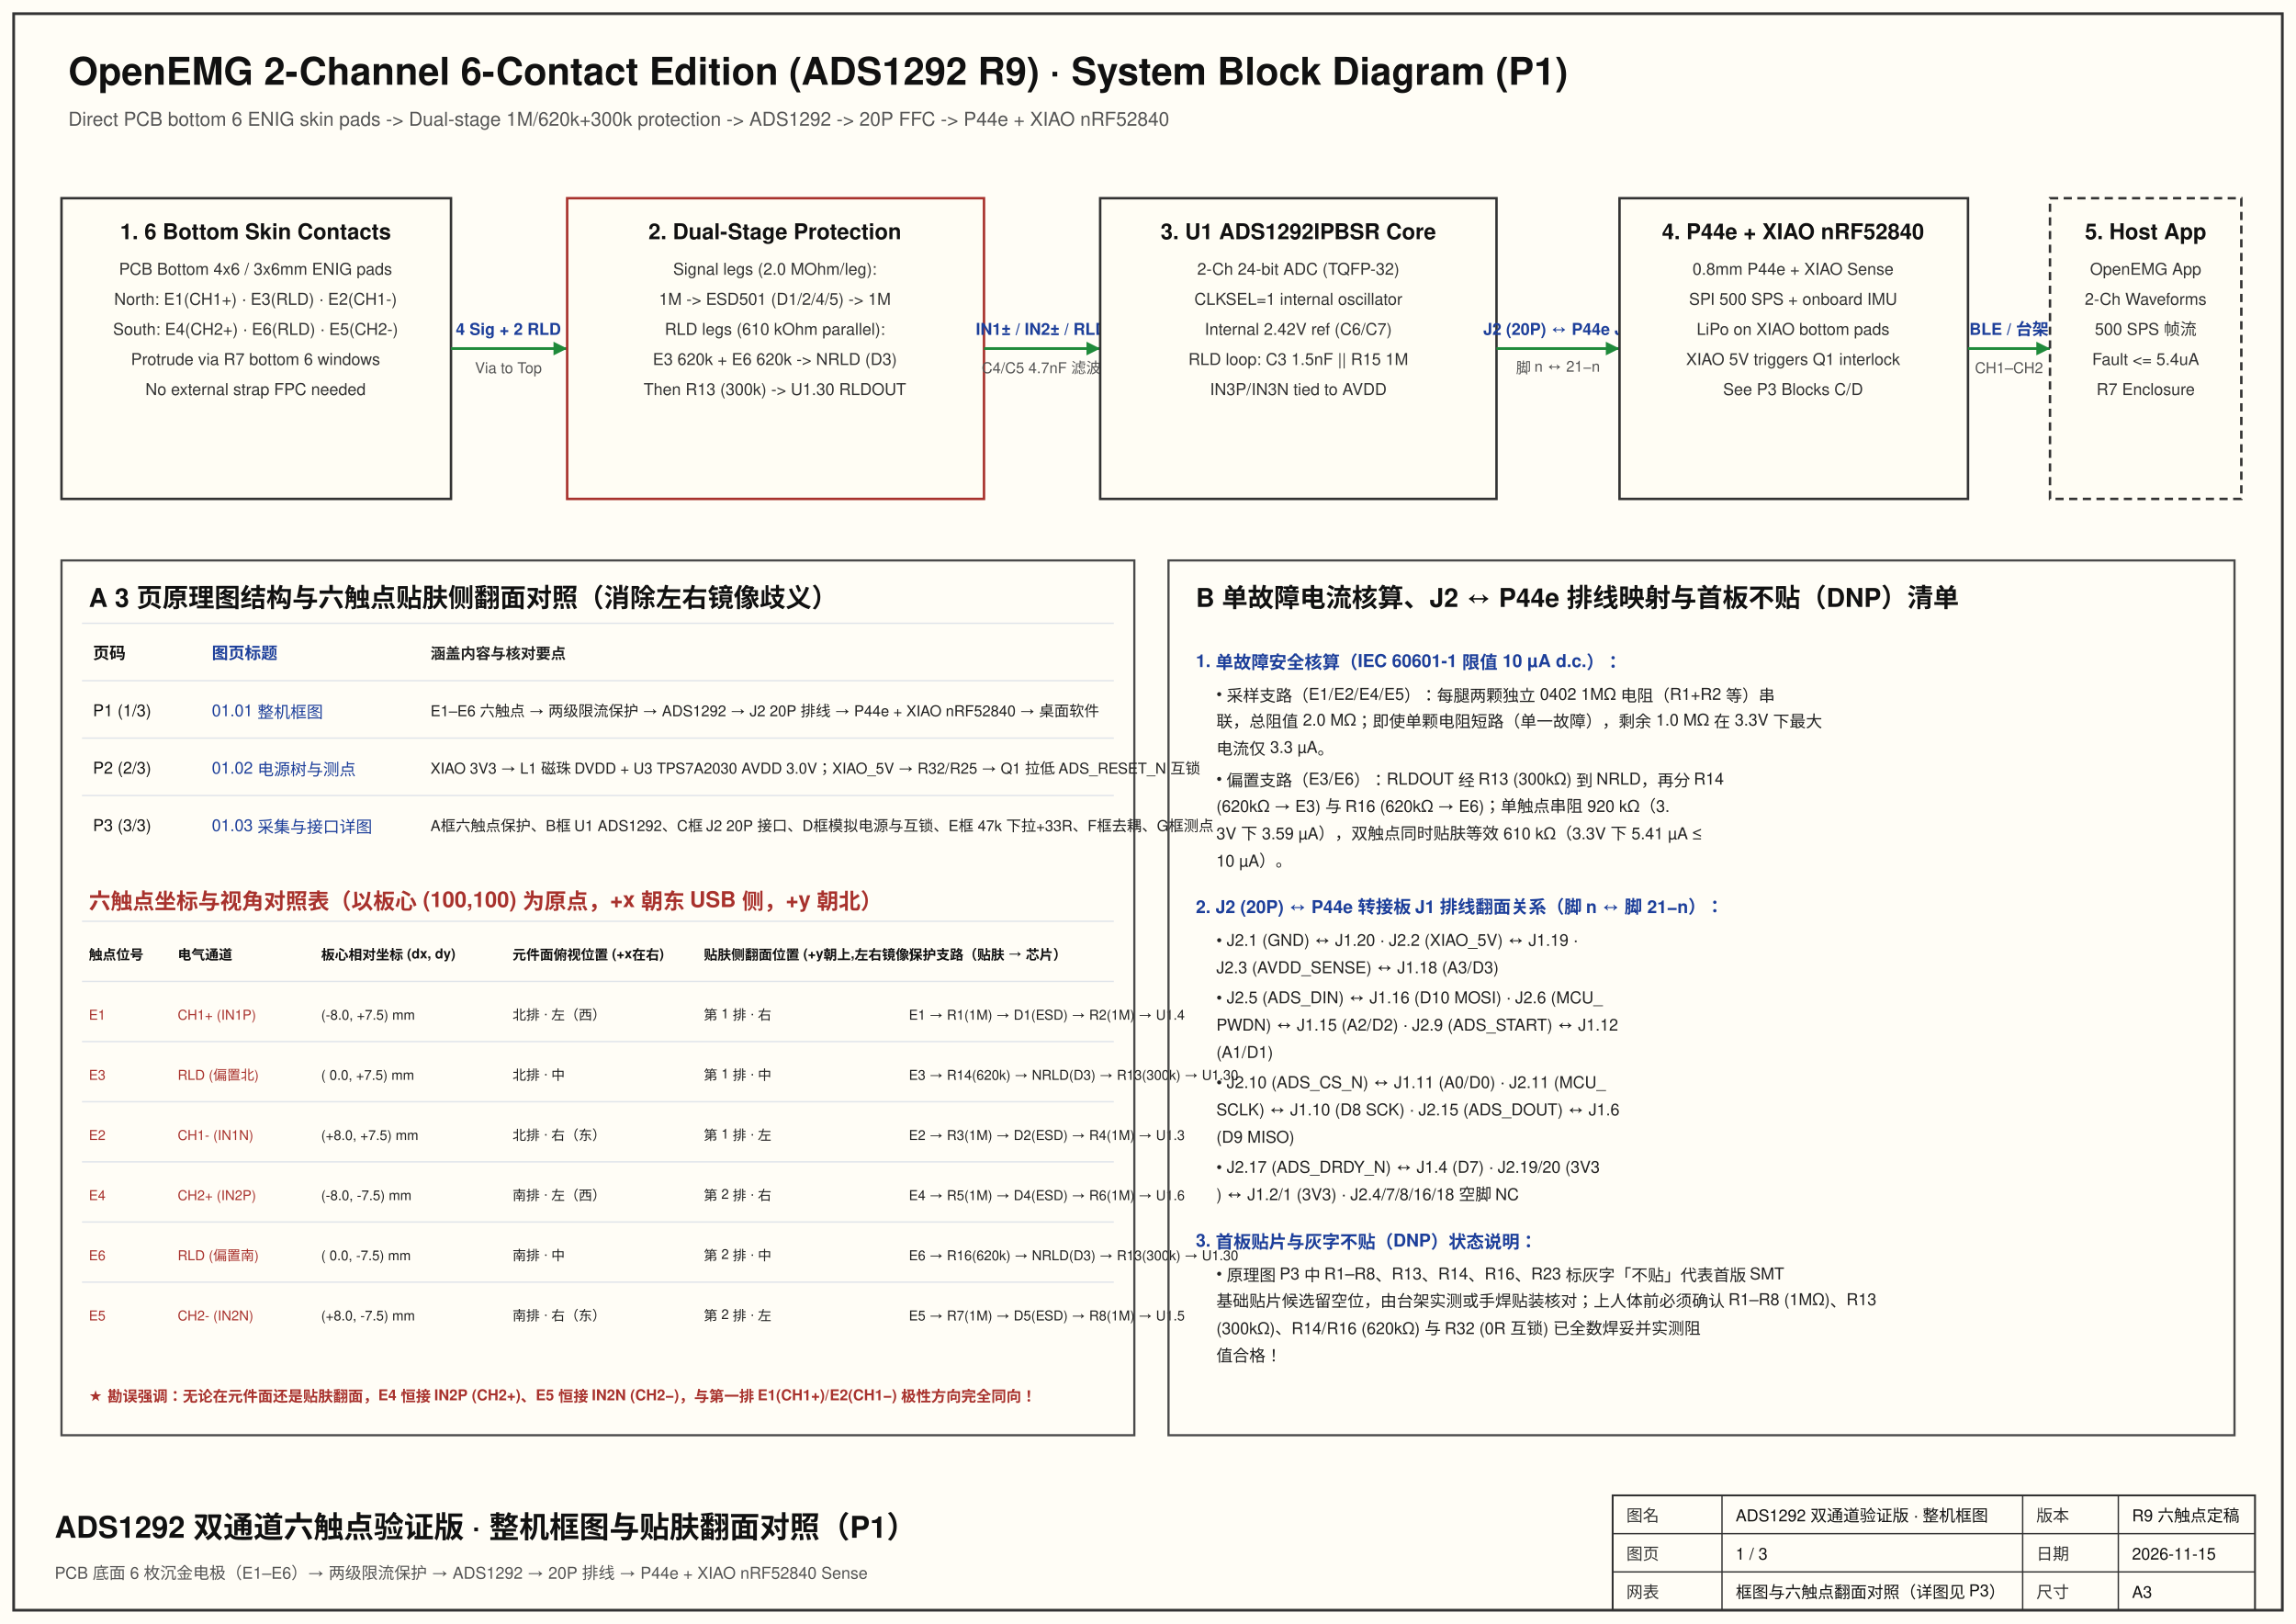
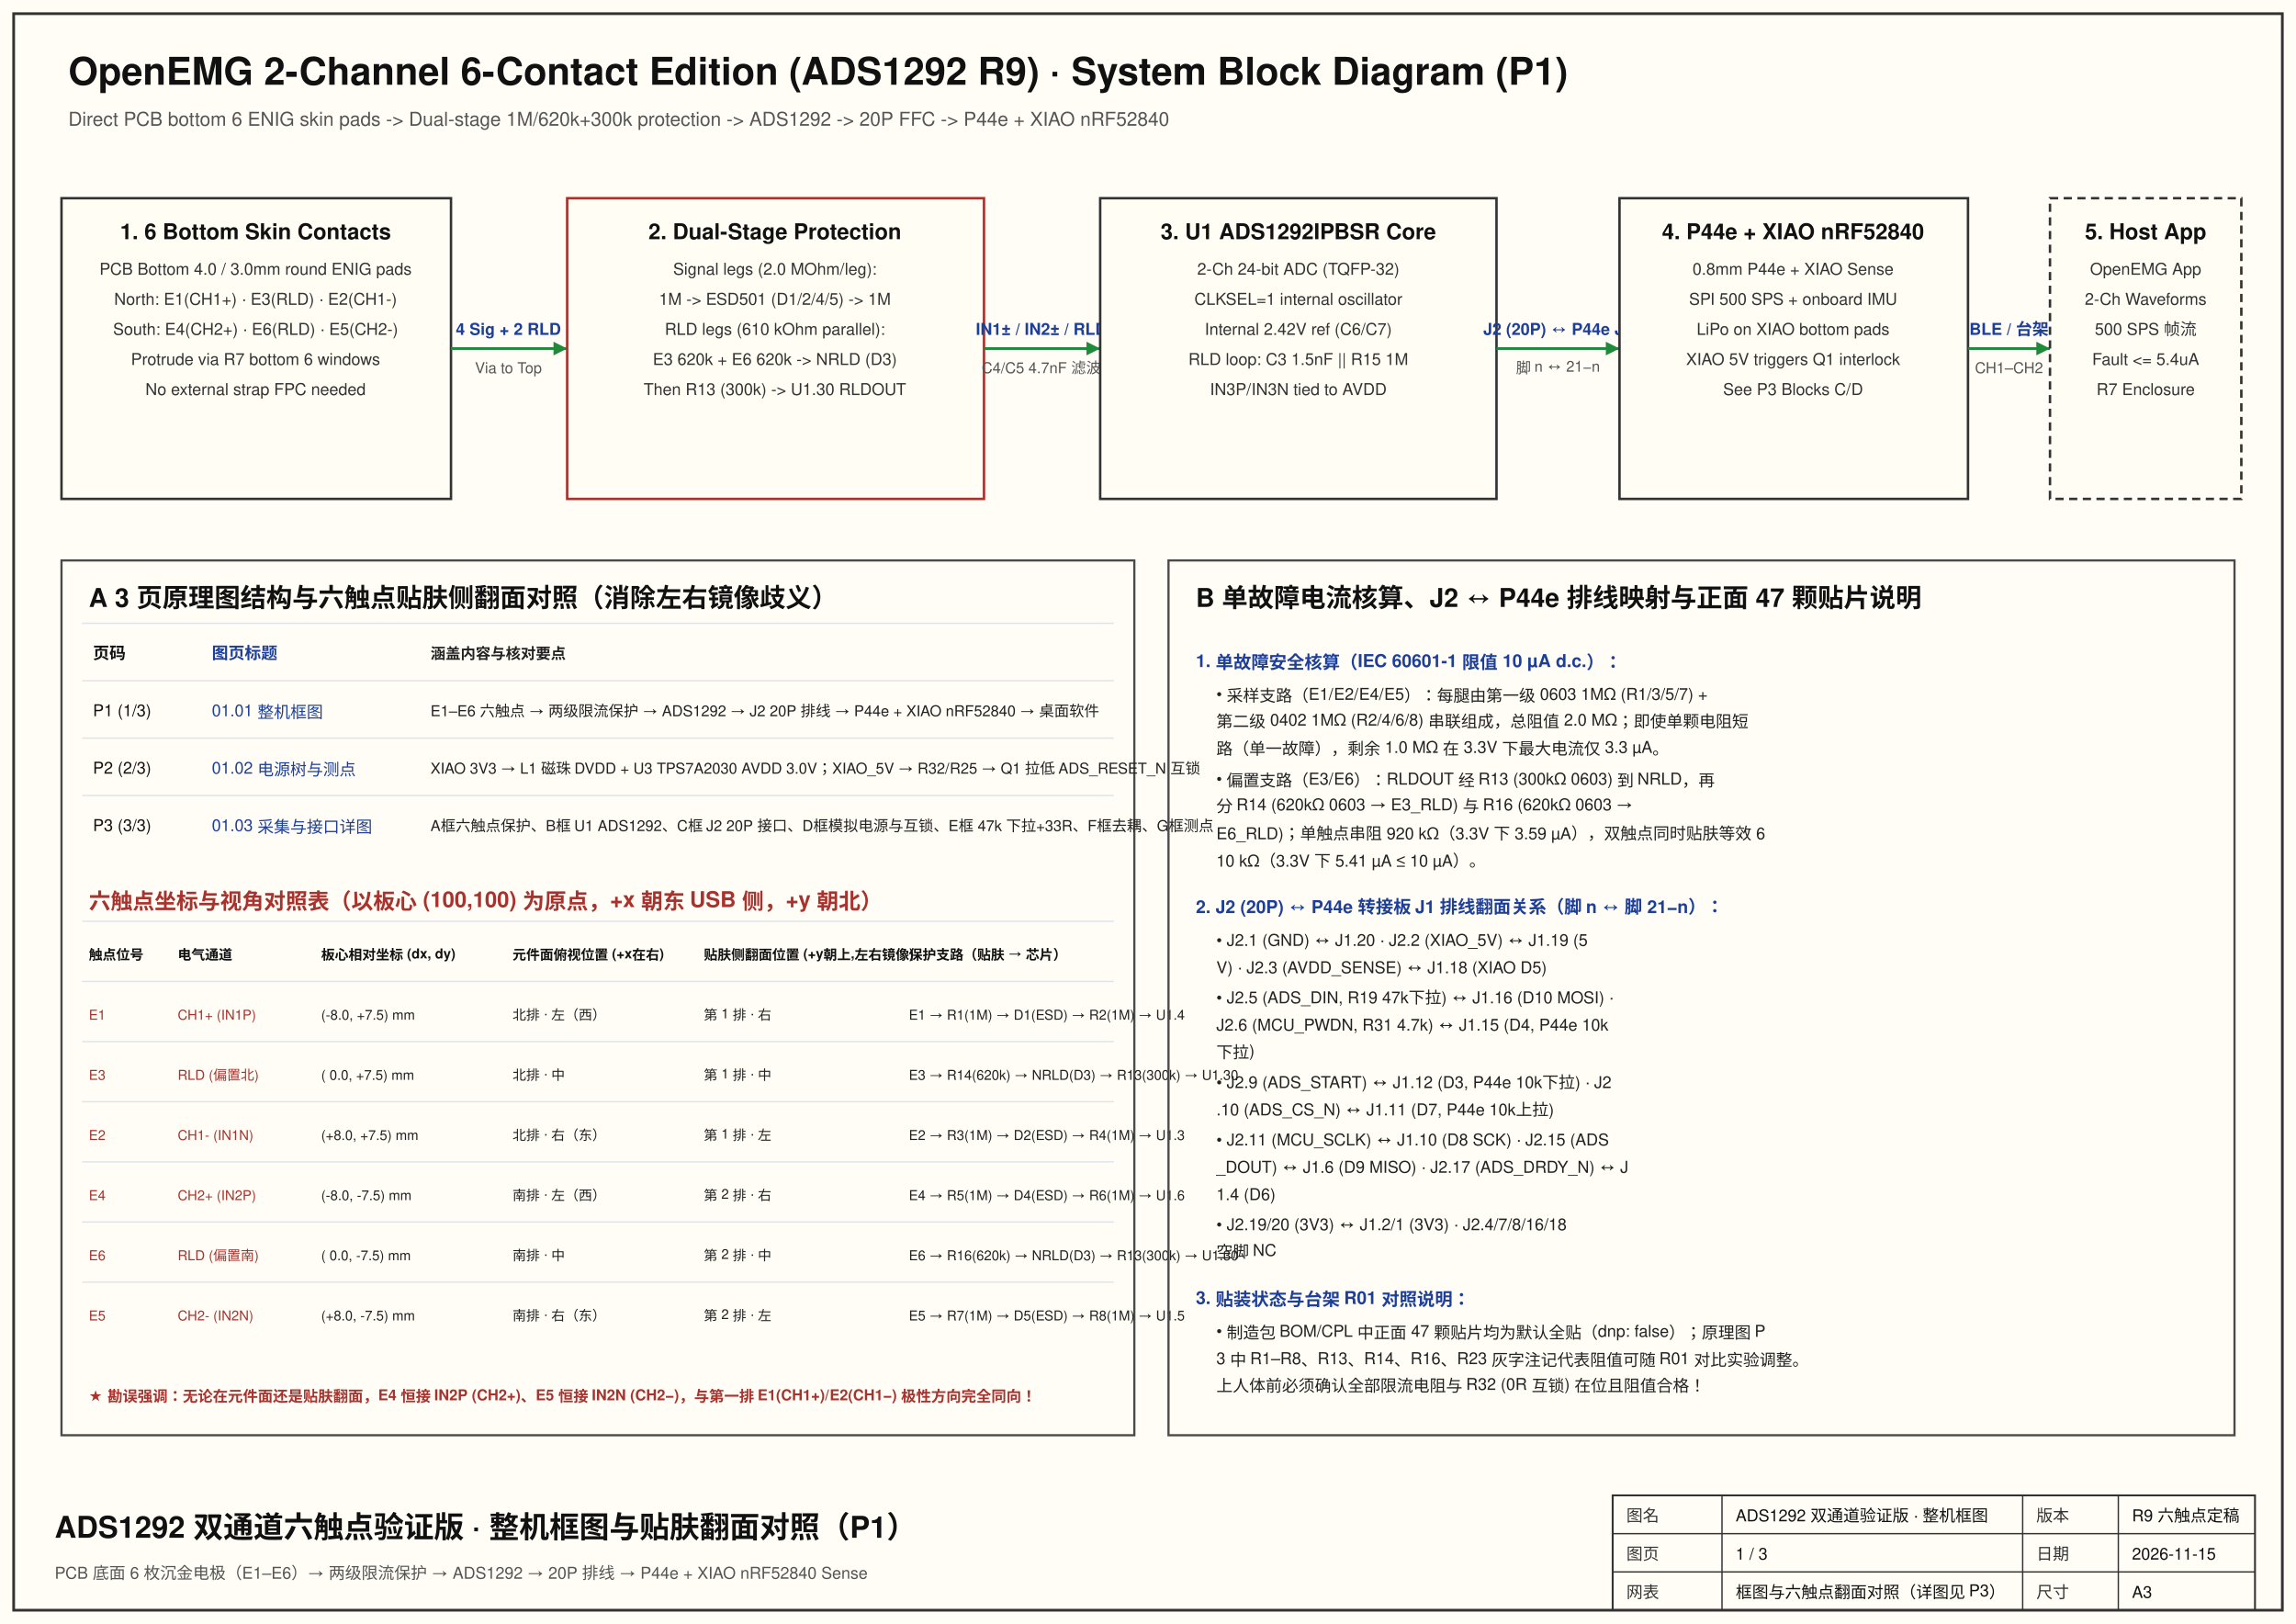
<svg xmlns="http://www.w3.org/2000/svg" width="1680" height="1188" viewBox="0 0 1680 1188" font-family="PingFang SC, Helvetica, sans-serif">
  <rect width="1680" height="1188" fill="#fffdf6" />
  <rect x="10" y="10" width="1660" height="1168" fill="none" stroke="#333" stroke-width="2" />
  <text x="50" y="62" font-size="28" fill="#111" font-weight="bold">OpenEMG 2-Channel 6-Contact Edition (ADS1292 R9) · System Block Diagram (P1)</text>
  <text x="50" y="92" font-size="14" fill="#555">Direct PCB bottom 6 ENIG skin pads -&gt; Dual-stage 1M/620k+300k protection -&gt; ADS1292 -&gt; 20P FFC -&gt; P44e + XIAO nRF52840</text>
  <rect x="45" y="145" width="285" height="220" fill="#fffdf4" stroke="#333" stroke-width="1.8" />
  <text x="187" y="175" font-size="16" fill="#111" text-anchor="middle" font-weight="bold">1. 6 Bottom Skin Contacts</text>
-   <text x="187" y="201" font-size="12" fill="#333" text-anchor="middle">PCB Bottom 4x6 / 3x6mm ENIG pads</text>
+   <text x="187" y="201" font-size="12" fill="#333" text-anchor="middle">PCB Bottom 4.0 / 3.0mm round ENIG pads</text>
  <text x="187" y="223" font-size="12" fill="#333" text-anchor="middle">North: E1(CH1+) · E3(RLD) · E2(CH1-)</text>
  <text x="187" y="245" font-size="12" fill="#333" text-anchor="middle">South: E4(CH2+) · E6(RLD) · E5(CH2-)</text>
  <text x="187" y="267" font-size="12" fill="#333" text-anchor="middle">Protrude via R7 bottom 6 windows</text>
  <text x="187" y="289" font-size="12" fill="#333" text-anchor="middle">No external strap FPC needed</text>
  <polyline points="330,255 415,255" fill="none" stroke="#1f8a3a" stroke-width="2" />
  <polygon points="415,255 405,250 405,260" fill="#1f8a3a" />
  <text x="372" y="245" font-size="12" fill="#1d3f9a" text-anchor="middle" font-weight="bold">4 Sig + 2 RLD</text>
  <text x="372" y="273" font-size="11" fill="#555" text-anchor="middle">Via to Top</text>
  <rect x="415" y="145" width="305" height="220" fill="#fffdf4" stroke="#a8322d" stroke-width="1.8" />
  <text x="567" y="175" font-size="16" fill="#111" text-anchor="middle" font-weight="bold">2. Dual-Stage Protection</text>
  <text x="567" y="201" font-size="12" fill="#333" text-anchor="middle">Signal legs (2.0 MOhm/leg):</text>
  <text x="567" y="223" font-size="12" fill="#333" text-anchor="middle">1M -&gt; ESD501 (D1/2/4/5) -&gt; 1M</text>
  <text x="567" y="245" font-size="12" fill="#333" text-anchor="middle">RLD legs (610 kOhm parallel):</text>
  <text x="567" y="267" font-size="12" fill="#333" text-anchor="middle">E3 620k + E6 620k -&gt; NRLD (D3)</text>
  <text x="567" y="289" font-size="12" fill="#333" text-anchor="middle">Then R13 (300k) -&gt; U1.30 RLDOUT</text>
  <polyline points="720,255 805,255" fill="none" stroke="#1f8a3a" stroke-width="2" />
  <polygon points="805,255 795,250 795,260" fill="#1f8a3a" />
  <text x="762" y="245" font-size="12" fill="#1d3f9a" text-anchor="middle" font-weight="bold">IN1± / IN2± / RLD</text>
  <text x="762" y="273" font-size="11" fill="#555" text-anchor="middle">C4/C5 4.7nF 滤波</text>
  <rect x="805" y="145" width="290" height="220" fill="#fffdf4" stroke="#333" stroke-width="1.8" />
  <text x="950" y="175" font-size="16" fill="#111" text-anchor="middle" font-weight="bold">3. U1 ADS1292IPBSR Core</text>
  <text x="950" y="201" font-size="12" fill="#333" text-anchor="middle">2-Ch 24-bit ADC (TQFP-32)</text>
  <text x="950" y="223" font-size="12" fill="#333" text-anchor="middle">CLKSEL=1 internal oscillator</text>
  <text x="950" y="245" font-size="12" fill="#333" text-anchor="middle">Internal 2.42V ref (C6/C7)</text>
  <text x="950" y="267" font-size="12" fill="#333" text-anchor="middle">RLD loop: C3 1.5nF || R15 1M</text>
  <text x="950" y="289" font-size="12" fill="#333" text-anchor="middle">IN3P/IN3N tied to AVDD</text>
  <polyline points="1095,255 1185,255" fill="none" stroke="#1f8a3a" stroke-width="2" />
  <polygon points="1185,255 1175,250 1175,260" fill="#1f8a3a" />
  <text x="1140" y="245" font-size="12" fill="#1d3f9a" text-anchor="middle" font-weight="bold">J2 (20P) ↔ P44e J1</text>
  <text x="1140" y="273" font-size="11" fill="#555" text-anchor="middle">脚 n ↔ 21−n</text>
  <rect x="1185" y="145" width="255" height="220" fill="#fffdf4" stroke="#333" stroke-width="1.8" />
  <text x="1312" y="175" font-size="16" fill="#111" text-anchor="middle" font-weight="bold">4. P44e + XIAO nRF52840</text>
  <text x="1312" y="201" font-size="12" fill="#333" text-anchor="middle">0.8mm P44e + XIAO Sense</text>
  <text x="1312" y="223" font-size="12" fill="#333" text-anchor="middle">SPI 500 SPS + onboard IMU</text>
  <text x="1312" y="245" font-size="12" fill="#333" text-anchor="middle">LiPo on XIAO bottom pads</text>
  <text x="1312" y="267" font-size="12" fill="#333" text-anchor="middle">XIAO 5V triggers Q1 interlock</text>
  <text x="1312" y="289" font-size="12" fill="#333" text-anchor="middle">See P3 Blocks C/D</text>
  <polyline points="1440,255 1500,255" fill="none" stroke="#1f8a3a" stroke-width="2" />
  <polygon points="1500,255 1490,250 1490,260" fill="#1f8a3a" />
  <text x="1470" y="245" font-size="12" fill="#1d3f9a" text-anchor="middle" font-weight="bold">BLE / 台架</text>
  <text x="1470" y="273" font-size="11" fill="#555" text-anchor="middle">CH1–CH2</text>
  <rect x="1500" y="145" width="140" height="220" fill="#fffdf4" stroke="#333" stroke-width="1.8" stroke-dasharray="6 4" />
  <text x="1570" y="175" font-size="16" fill="#111" text-anchor="middle" font-weight="bold">5. Host App</text>
  <text x="1570" y="201" font-size="12" fill="#333" text-anchor="middle">OpenEMG App</text>
  <text x="1570" y="223" font-size="12" fill="#333" text-anchor="middle">2-Ch Waveforms</text>
  <text x="1570" y="245" font-size="12" fill="#333" text-anchor="middle">500 SPS 帧流</text>
  <text x="1570" y="267" font-size="12" fill="#333" text-anchor="middle">Fault &lt;= 5.4uA</text>
  <text x="1570" y="289" font-size="12" fill="#333" text-anchor="middle">R7 Enclosure</text>
  <rect x="45" y="410" width="785" height="640" fill="none" stroke="#4a4a4a" stroke-width="1.6" />
  <text x="65" y="444" font-size="19" fill="#111" font-weight="bold">A  3 页原理图结构与六触点贴肤侧翻面对照（消除左右镜像歧义）</text>
  <polyline points="60,456 815,456" fill="none" stroke="#e0e4ea" stroke-width="1" />
  <text x="68" y="482" font-size="12" fill="#111" font-weight="bold">页码</text>
  <text x="155" y="482" font-size="12" fill="#1d3f9a" font-weight="bold">图页标题</text>
  <text x="315" y="482" font-size="11" fill="#222" font-weight="bold">涵盖内容与核对要点</text>
  <polyline points="60,498 815,498" fill="none" stroke="#e0e4ea" stroke-width="1" />
  <text x="68" y="524" font-size="12" fill="#111" font-weight="normal">P1 (1/3)</text>
  <text x="155" y="524" font-size="12" fill="#1d3f9a" font-weight="normal">01.01 整机框图</text>
  <text x="315" y="524" font-size="11" fill="#222" font-weight="normal">E1–E6 六触点 → 两级限流保护 → ADS1292 → J2 20P 排线 → P44e + XIAO nRF52840 → 桌面软件</text>
  <polyline points="60,540 815,540" fill="none" stroke="#e0e4ea" stroke-width="1" />
  <text x="68" y="566" font-size="12" fill="#111" font-weight="normal">P2 (2/3)</text>
  <text x="155" y="566" font-size="12" fill="#1d3f9a" font-weight="normal">01.02 电源树与测点</text>
  <text x="315" y="566" font-size="11" fill="#222" font-weight="normal">XIAO 3V3 → L1 磁珠 DVDD + U3 TPS7A2030 AVDD 3.0V；XIAO_5V → R32/R25 → Q1 拉低 ADS_RESET_N 互锁</text>
  <polyline points="60,582 815,582" fill="none" stroke="#e0e4ea" stroke-width="1" />
  <text x="68" y="608" font-size="12" fill="#111" font-weight="normal">P3 (3/3)</text>
  <text x="155" y="608" font-size="12" fill="#1d3f9a" font-weight="normal">01.03 采集与接口详图</text>
  <text x="315" y="608" font-size="11" fill="#222" font-weight="normal">A框六触点保护、B框 U1 ADS1292、C框 J2 20P 接口、D框模拟电源与互锁、E框 47k 下拉+33R、F框去耦、G框测点</text>
  <text x="65" y="665" font-size="16" fill="#a8322d" font-weight="bold">六触点坐标与视角对照表（以板心 (100,100) 为原点，+x 朝东 USB 侧，+y 朝北）</text>
  <polyline points="60,674 815,674" fill="none" stroke="#e0e4ea" stroke-width="1" />
  <text x="65" y="702" font-size="10" fill="#111" font-weight="bold">触点位号</text>
  <text x="130" y="702" font-size="10" fill="#111" font-weight="bold">电气通道</text>
  <text x="235" y="702" font-size="10" fill="#111" font-weight="bold">板心相对坐标 (dx, dy)</text>
  <text x="375" y="702" font-size="10" fill="#111" font-weight="bold">元件面俯视位置 (+x在右)</text>
  <text x="515" y="702" font-size="10" fill="#111" font-weight="bold">贴肤侧翻面位置 (+y朝上,左右镜像)</text>
  <text x="665" y="702" font-size="10" fill="#111" font-weight="bold">保护支路（贴肤 → 芯片）</text>
  <polyline points="60,718 815,718" fill="none" stroke="#e0e4ea" stroke-width="1" />
  <text x="65" y="746" font-size="10" fill="#a8322d" font-weight="normal">E1</text>
  <text x="130" y="746" font-size="10" fill="#a8322d" font-weight="normal">CH1+ (IN1P)</text>
  <text x="235" y="746" font-size="10" fill="#222" font-weight="normal">(-8.0, +7.5) mm</text>
  <text x="375" y="746" font-size="10" fill="#222" font-weight="normal">北排 · 左（西）</text>
  <text x="515" y="746" font-size="10" fill="#222" font-weight="normal">第 1 排 · 右</text>
  <text x="665" y="746" font-size="10" fill="#222" font-weight="normal">E1 → R1(1M) → D1(ESD) → R2(1M) → U1.4</text>
  <polyline points="60,762 815,762" fill="none" stroke="#e0e4ea" stroke-width="1" />
  <text x="65" y="790" font-size="10" fill="#a8322d" font-weight="normal">E3</text>
  <text x="130" y="790" font-size="10" fill="#a8322d" font-weight="normal">RLD (偏置北)</text>
  <text x="235" y="790" font-size="10" fill="#222" font-weight="normal">( 0.0, +7.5) mm</text>
  <text x="375" y="790" font-size="10" fill="#222" font-weight="normal">北排 · 中</text>
  <text x="515" y="790" font-size="10" fill="#222" font-weight="normal">第 1 排 · 中</text>
  <text x="665" y="790" font-size="10" fill="#222" font-weight="normal">E3 → R14(620k) → NRLD(D3) → R13(300k) → U1.30</text>
  <polyline points="60,806 815,806" fill="none" stroke="#e0e4ea" stroke-width="1" />
  <text x="65" y="834" font-size="10" fill="#a8322d" font-weight="normal">E2</text>
  <text x="130" y="834" font-size="10" fill="#a8322d" font-weight="normal">CH1- (IN1N)</text>
  <text x="235" y="834" font-size="10" fill="#222" font-weight="normal">(+8.0, +7.5) mm</text>
  <text x="375" y="834" font-size="10" fill="#222" font-weight="normal">北排 · 右（东）</text>
  <text x="515" y="834" font-size="10" fill="#222" font-weight="normal">第 1 排 · 左</text>
  <text x="665" y="834" font-size="10" fill="#222" font-weight="normal">E2 → R3(1M) → D2(ESD) → R4(1M) → U1.3</text>
  <polyline points="60,850 815,850" fill="none" stroke="#e0e4ea" stroke-width="1" />
  <text x="65" y="878" font-size="10" fill="#a8322d" font-weight="normal">E4</text>
  <text x="130" y="878" font-size="10" fill="#a8322d" font-weight="normal">CH2+ (IN2P)</text>
  <text x="235" y="878" font-size="10" fill="#222" font-weight="normal">(-8.0, -7.5) mm</text>
  <text x="375" y="878" font-size="10" fill="#222" font-weight="normal">南排 · 左（西）</text>
  <text x="515" y="878" font-size="10" fill="#222" font-weight="normal">第 2 排 · 右</text>
  <text x="665" y="878" font-size="10" fill="#222" font-weight="normal">E4 → R5(1M) → D4(ESD) → R6(1M) → U1.6</text>
  <polyline points="60,894 815,894" fill="none" stroke="#e0e4ea" stroke-width="1" />
  <text x="65" y="922" font-size="10" fill="#a8322d" font-weight="normal">E6</text>
  <text x="130" y="922" font-size="10" fill="#a8322d" font-weight="normal">RLD (偏置南)</text>
  <text x="235" y="922" font-size="10" fill="#222" font-weight="normal">( 0.0, -7.5) mm</text>
  <text x="375" y="922" font-size="10" fill="#222" font-weight="normal">南排 · 中</text>
  <text x="515" y="922" font-size="10" fill="#222" font-weight="normal">第 2 排 · 中</text>
  <text x="665" y="922" font-size="10" fill="#222" font-weight="normal">E6 → R16(620k) → NRLD(D3) → R13(300k) → U1.30</text>
  <polyline points="60,938 815,938" fill="none" stroke="#e0e4ea" stroke-width="1" />
  <text x="65" y="966" font-size="10" fill="#a8322d" font-weight="normal">E5</text>
  <text x="130" y="966" font-size="10" fill="#a8322d" font-weight="normal">CH2- (IN2N)</text>
  <text x="235" y="966" font-size="10" fill="#222" font-weight="normal">(+8.0, -7.5) mm</text>
  <text x="375" y="966" font-size="10" fill="#222" font-weight="normal">南排 · 右（东）</text>
  <text x="515" y="966" font-size="10" fill="#222" font-weight="normal">第 2 排 · 左</text>
  <text x="665" y="966" font-size="10" fill="#222" font-weight="normal">E5 → R7(1M) → D5(ESD) → R8(1M) → U1.5</text>
  <text x="65" y="1025" font-size="11" fill="#a8322d" font-weight="bold">★ 勘误强调：无论在元件面还是贴肤翻面，E4 恒接 IN2P (CH2+)、E5 恒接 IN2N (CH2−)，与第一排 E1(CH1+)/E2(CH1−) 极性方向完全同向！</text>
  <rect x="855" y="410" width="780" height="640" fill="none" stroke="#4a4a4a" stroke-width="1.6" />
-   <text x="875" y="444" font-size="19" fill="#111" font-weight="bold">B  单故障电流核算、J2 ↔ P44e 排线映射与首板不贴（DNP）清单</text>
+   <text x="875" y="444" font-size="19" fill="#111" font-weight="bold">B  单故障电流核算、J2 ↔ P44e 排线映射与正面 47 颗贴片说明</text>
  <text x="875" y="488" font-size="13" fill="#1d3f9a" font-weight="bold">1. 单故障安全核算（IEC 60601-1 限值 10 µA d.c.）：</text>
-   <text x="890" y="512" font-size="12" fill="#222">• 采样支路（E1/E2/E4/E5）：每腿两颗独立 0402 1MΩ 电阻（R1+R2 等）串</text>
-   <text x="890" y="532" font-size="12" fill="#222">联，总阻值 2.0 MΩ；即使单颗电阻短路（单一故障），剩余 1.0 MΩ 在 3.3V 下最大</text>
-   <text x="890" y="552" font-size="12" fill="#222">电流仅 3.3 µA。</text>
-   <text x="890" y="574" font-size="12" fill="#222">• 偏置支路（E3/E6）：RLDOUT 经 R13 (300kΩ) 到 NRLD，再分 R14</text>
-   <text x="890" y="594" font-size="12" fill="#222"> (620kΩ → E3) 与 R16 (620kΩ → E6)；单触点串阻 920 kΩ（3.</text>
-   <text x="890" y="614" font-size="12" fill="#222">3V 下 3.59 µA），双触点同时贴肤等效 610 kΩ（3.3V 下 5.41 µA ≤ </text>
-   <text x="890" y="634" font-size="12" fill="#222">10 µA）。</text>
+   <text x="890" y="512" font-size="12" fill="#222">• 采样支路（E1/E2/E4/E5）：每腿由第一级 0603 1MΩ (R1/3/5/7) +</text>
+   <text x="890" y="532" font-size="12" fill="#222"> 第二级 0402 1MΩ (R2/4/6/8) 串联组成，总阻值 2.0 MΩ；即使单颗电阻短</text>
+   <text x="890" y="552" font-size="12" fill="#222">路（单一故障），剩余 1.0 MΩ 在 3.3V 下最大电流仅 3.3 µA。</text>
+   <text x="890" y="574" font-size="12" fill="#222">• 偏置支路（E3/E6）：RLDOUT 经 R13 (300kΩ 0603) 到 NRLD，再</text>
+   <text x="890" y="594" font-size="12" fill="#222">分 R14 (620kΩ 0603 → E3_RLD) 与 R16 (620kΩ 0603 → </text>
+   <text x="890" y="614" font-size="12" fill="#222">E6_RLD)；单触点串阻 920 kΩ（3.3V 下 3.59 µA），双触点同时贴肤等效 6</text>
+   <text x="890" y="634" font-size="12" fill="#222">10 kΩ（3.3V 下 5.41 µA ≤ 10 µA）。</text>
  <text x="875" y="668" font-size="13" fill="#1d3f9a" font-weight="bold">2. J2 (20P) ↔ P44e 转接板 J1 排线翻面关系（脚 n ↔ 脚 21−n）：</text>
-   <text x="890" y="692" font-size="12" fill="#222">• J2.1 (GND) ↔ J1.20 · J2.2 (XIAO_5V) ↔ J1.19 · </text>
-   <text x="890" y="712" font-size="12" fill="#222">J2.3 (AVDD_SENSE) ↔ J1.18 (A3/D3)</text>
-   <text x="890" y="734" font-size="12" fill="#222">• J2.5 (ADS_DIN) ↔ J1.16 (D10 MOSI) · J2.6 (MCU_</text>
-   <text x="890" y="754" font-size="12" fill="#222">PWDN) ↔ J1.15 (A2/D2) · J2.9 (ADS_START) ↔ J1.12</text>
-   <text x="890" y="774" font-size="12" fill="#222"> (A1/D1)</text>
-   <text x="890" y="796" font-size="12" fill="#222">• J2.10 (ADS_CS_N) ↔ J1.11 (A0/D0) · J2.11 (MCU_</text>
-   <text x="890" y="816" font-size="12" fill="#222">SCLK) ↔ J1.10 (D8 SCK) · J2.15 (ADS_DOUT) ↔ J1.6</text>
-   <text x="890" y="836" font-size="12" fill="#222"> (D9 MISO)</text>
-   <text x="890" y="858" font-size="12" fill="#222">• J2.17 (ADS_DRDY_N) ↔ J1.4 (D7) · J2.19/20 (3V3</text>
-   <text x="890" y="878" font-size="12" fill="#222">) ↔ J1.2/1 (3V3) · J2.4/7/8/16/18 空脚 NC</text>
-   <text x="875" y="912" font-size="13" fill="#1d3f9a" font-weight="bold">3. 首板贴片与灰字不贴（DNP）状态说明：</text>
-   <text x="890" y="936" font-size="12" fill="#222">• 原理图 P3 中 R1–R8、R13、R14、R16、R23 标灰字「不贴」代表首版 SMT</text>
-   <text x="890" y="956" font-size="12" fill="#222"> 基础贴片候选留空位，由台架实测或手焊贴装核对；上人体前必须确认 R1–R8 (1MΩ)、R13</text>
-   <text x="890" y="976" font-size="12" fill="#222"> (300kΩ)、R14/R16 (620kΩ) 与 R32 (0R 互锁) 已全数焊妥并实测阻</text>
-   <text x="890" y="996" font-size="12" fill="#222">值合格！</text>
+   <text x="890" y="692" font-size="12" fill="#222">• J2.1 (GND) ↔ J1.20 · J2.2 (XIAO_5V) ↔ J1.19 (5</text>
+   <text x="890" y="712" font-size="12" fill="#222">V) · J2.3 (AVDD_SENSE) ↔ J1.18 (XIAO D5)</text>
+   <text x="890" y="734" font-size="12" fill="#222">• J2.5 (ADS_DIN, R19 47k下拉) ↔ J1.16 (D10 MOSI) ·</text>
+   <text x="890" y="754" font-size="12" fill="#222"> J2.6 (MCU_PWDN, R31 4.7k) ↔ J1.15 (D4, P44e 10k</text>
+   <text x="890" y="774" font-size="12" fill="#222">下拉)</text>
+   <text x="890" y="796" font-size="12" fill="#222">• J2.9 (ADS_START) ↔ J1.12 (D3, P44e 10k下拉) · J2</text>
+   <text x="890" y="816" font-size="12" fill="#222">.10 (ADS_CS_N) ↔ J1.11 (D7, P44e 10k上拉)</text>
+   <text x="890" y="838" font-size="12" fill="#222">• J2.11 (MCU_SCLK) ↔ J1.10 (D8 SCK) · J2.15 (ADS</text>
+   <text x="890" y="858" font-size="12" fill="#222">_DOUT) ↔ J1.6 (D9 MISO) · J2.17 (ADS_DRDY_N) ↔ J</text>
+   <text x="890" y="878" font-size="12" fill="#222">1.4 (D6)</text>
+   <text x="890" y="900" font-size="12" fill="#222">• J2.19/20 (3V3) ↔ J1.2/1 (3V3) · J2.4/7/8/16/18</text>
+   <text x="890" y="920" font-size="12" fill="#222"> 空脚 NC</text>
+   <text x="875" y="954" font-size="13" fill="#1d3f9a" font-weight="bold">3. 贴装状态与台架 R01 对照说明：</text>
+   <text x="890" y="978" font-size="12" fill="#222">• 制造包 BOM/CPL 中正面 47 颗贴片均为默认全贴（dnp: false）；原理图 P</text>
+   <text x="890" y="998" font-size="12" fill="#222">3 中 R1–R8、R13、R14、R16、R23 灰字注记代表阻值可随 R01 对比实验调整。</text>
+   <text x="890" y="1018" font-size="12" fill="#222">上人体前必须确认全部限流电阻与 R32 (0R 互锁) 在位且阻值合格！</text>
  <text x="40" y="1125" font-size="22" fill="#111" text-anchor="start" font-weight="bold">ADS1292 双通道六触点验证版 · 整机框图与贴肤翻面对照（P1）</text>
  <text x="40" y="1155" font-size="12" fill="#555" text-anchor="start" font-weight="normal">PCB 底面 6 枚沉金电极（E1–E6）→ 两级限流保护 → ADS1292 → 20P 排线 → P44e + XIAO nRF52840 Sense</text>
  <rect x="1180" y="1094" width="470" height="84" fill="none" stroke="#333" stroke-width="1.4" />
  <polyline points="1180,1122 1650,1122" fill="none" stroke="#333" stroke-width="1" />
  <polyline points="1180,1150 1650,1150" fill="none" stroke="#333" stroke-width="1" />
  <polyline points="1260,1094 1260,1178" fill="none" stroke="#333" stroke-width="1" />
  <polyline points="1480,1094 1480,1178" fill="none" stroke="#333" stroke-width="1" />
  <polyline points="1550,1094 1550,1178" fill="none" stroke="#333" stroke-width="1" />
  <text x="1190" y="1113" font-size="12" fill="#333" text-anchor="start">图名</text>
  <text x="1270" y="1113" font-size="12" fill="#111" text-anchor="start">ADS1292 双通道验证版 · 整机框图</text>
  <text x="1490" y="1113" font-size="12" fill="#333" text-anchor="start">版本</text>
  <text x="1560" y="1113" font-size="12" fill="#111" text-anchor="start">R9 六触点定稿</text>
  <text x="1190" y="1141" font-size="12" fill="#333" text-anchor="start">图页</text>
  <text x="1270" y="1141" font-size="12" fill="#111" text-anchor="start">1 / 3</text>
  <text x="1490" y="1141" font-size="12" fill="#333" text-anchor="start">日期</text>
  <text x="1560" y="1141" font-size="12" fill="#111" text-anchor="start">2026-11-15</text>
  <text x="1190" y="1169" font-size="12" fill="#333" text-anchor="start">网表</text>
  <text x="1270" y="1169" font-size="12" fill="#111" text-anchor="start">框图与六触点翻面对照（详图见 P3）</text>
  <text x="1490" y="1169" font-size="12" fill="#333" text-anchor="start">尺寸</text>
  <text x="1560" y="1169" font-size="12" fill="#111" text-anchor="start">A3</text>
</svg>
